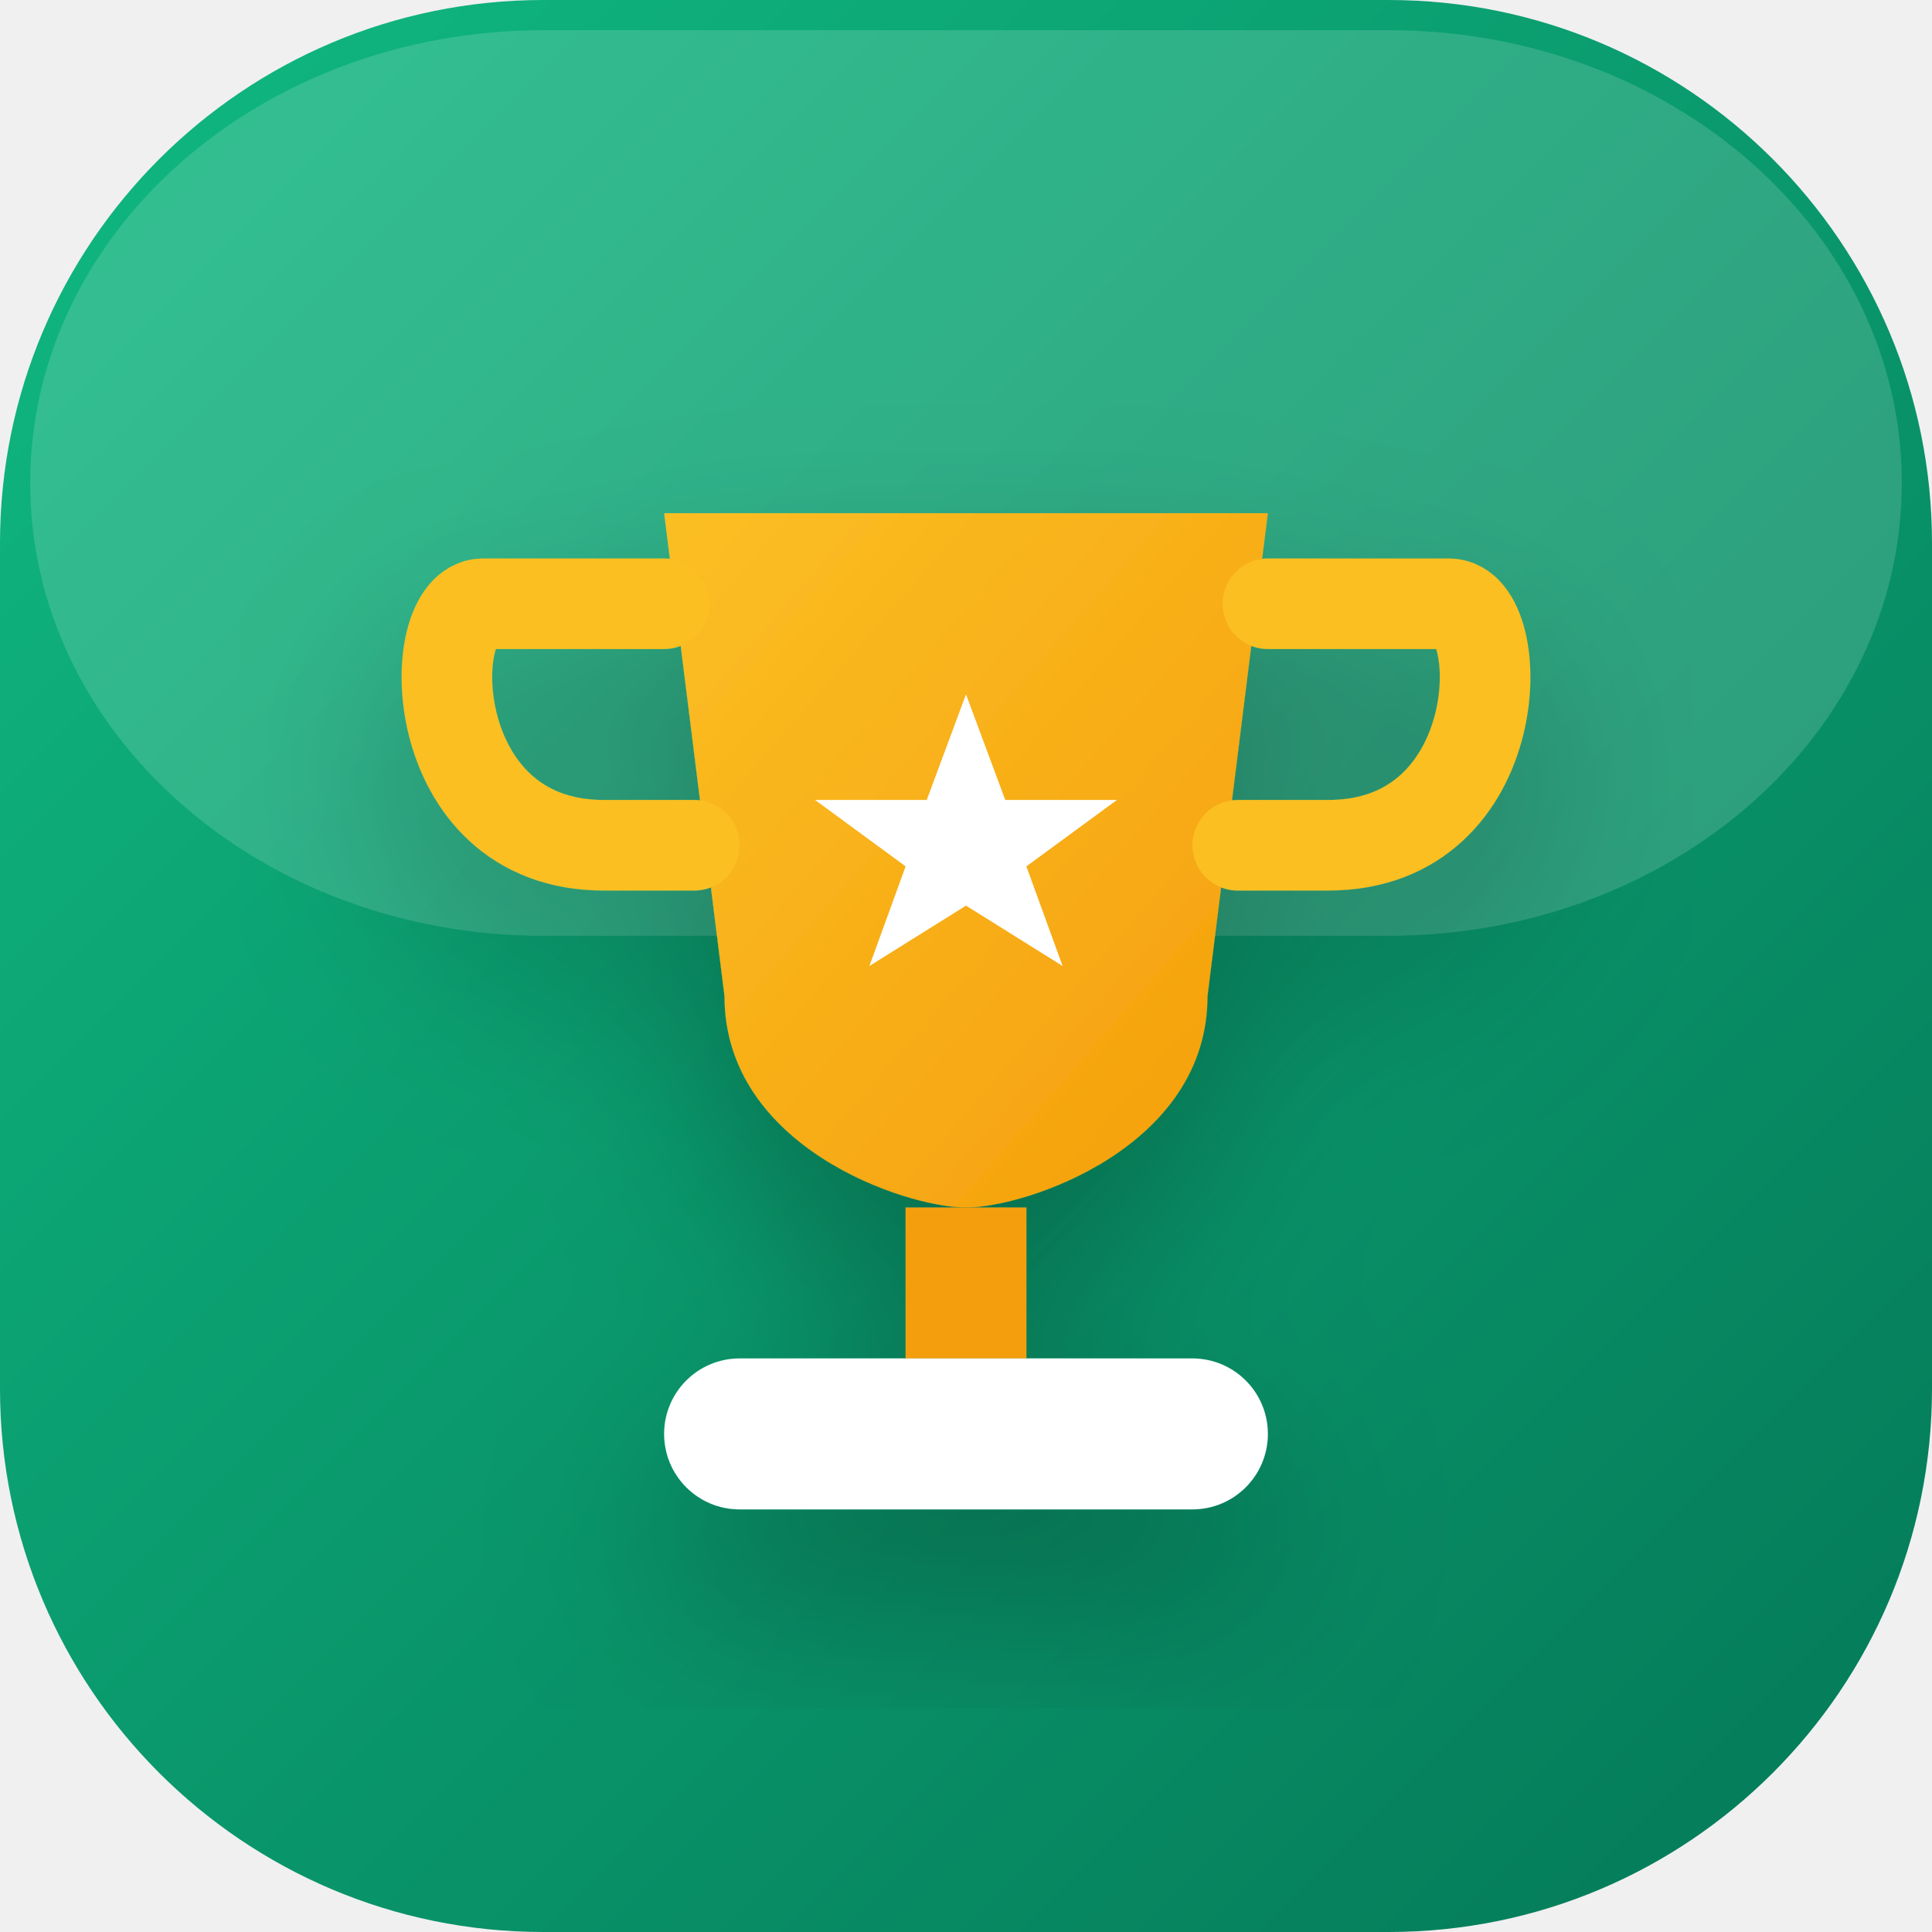
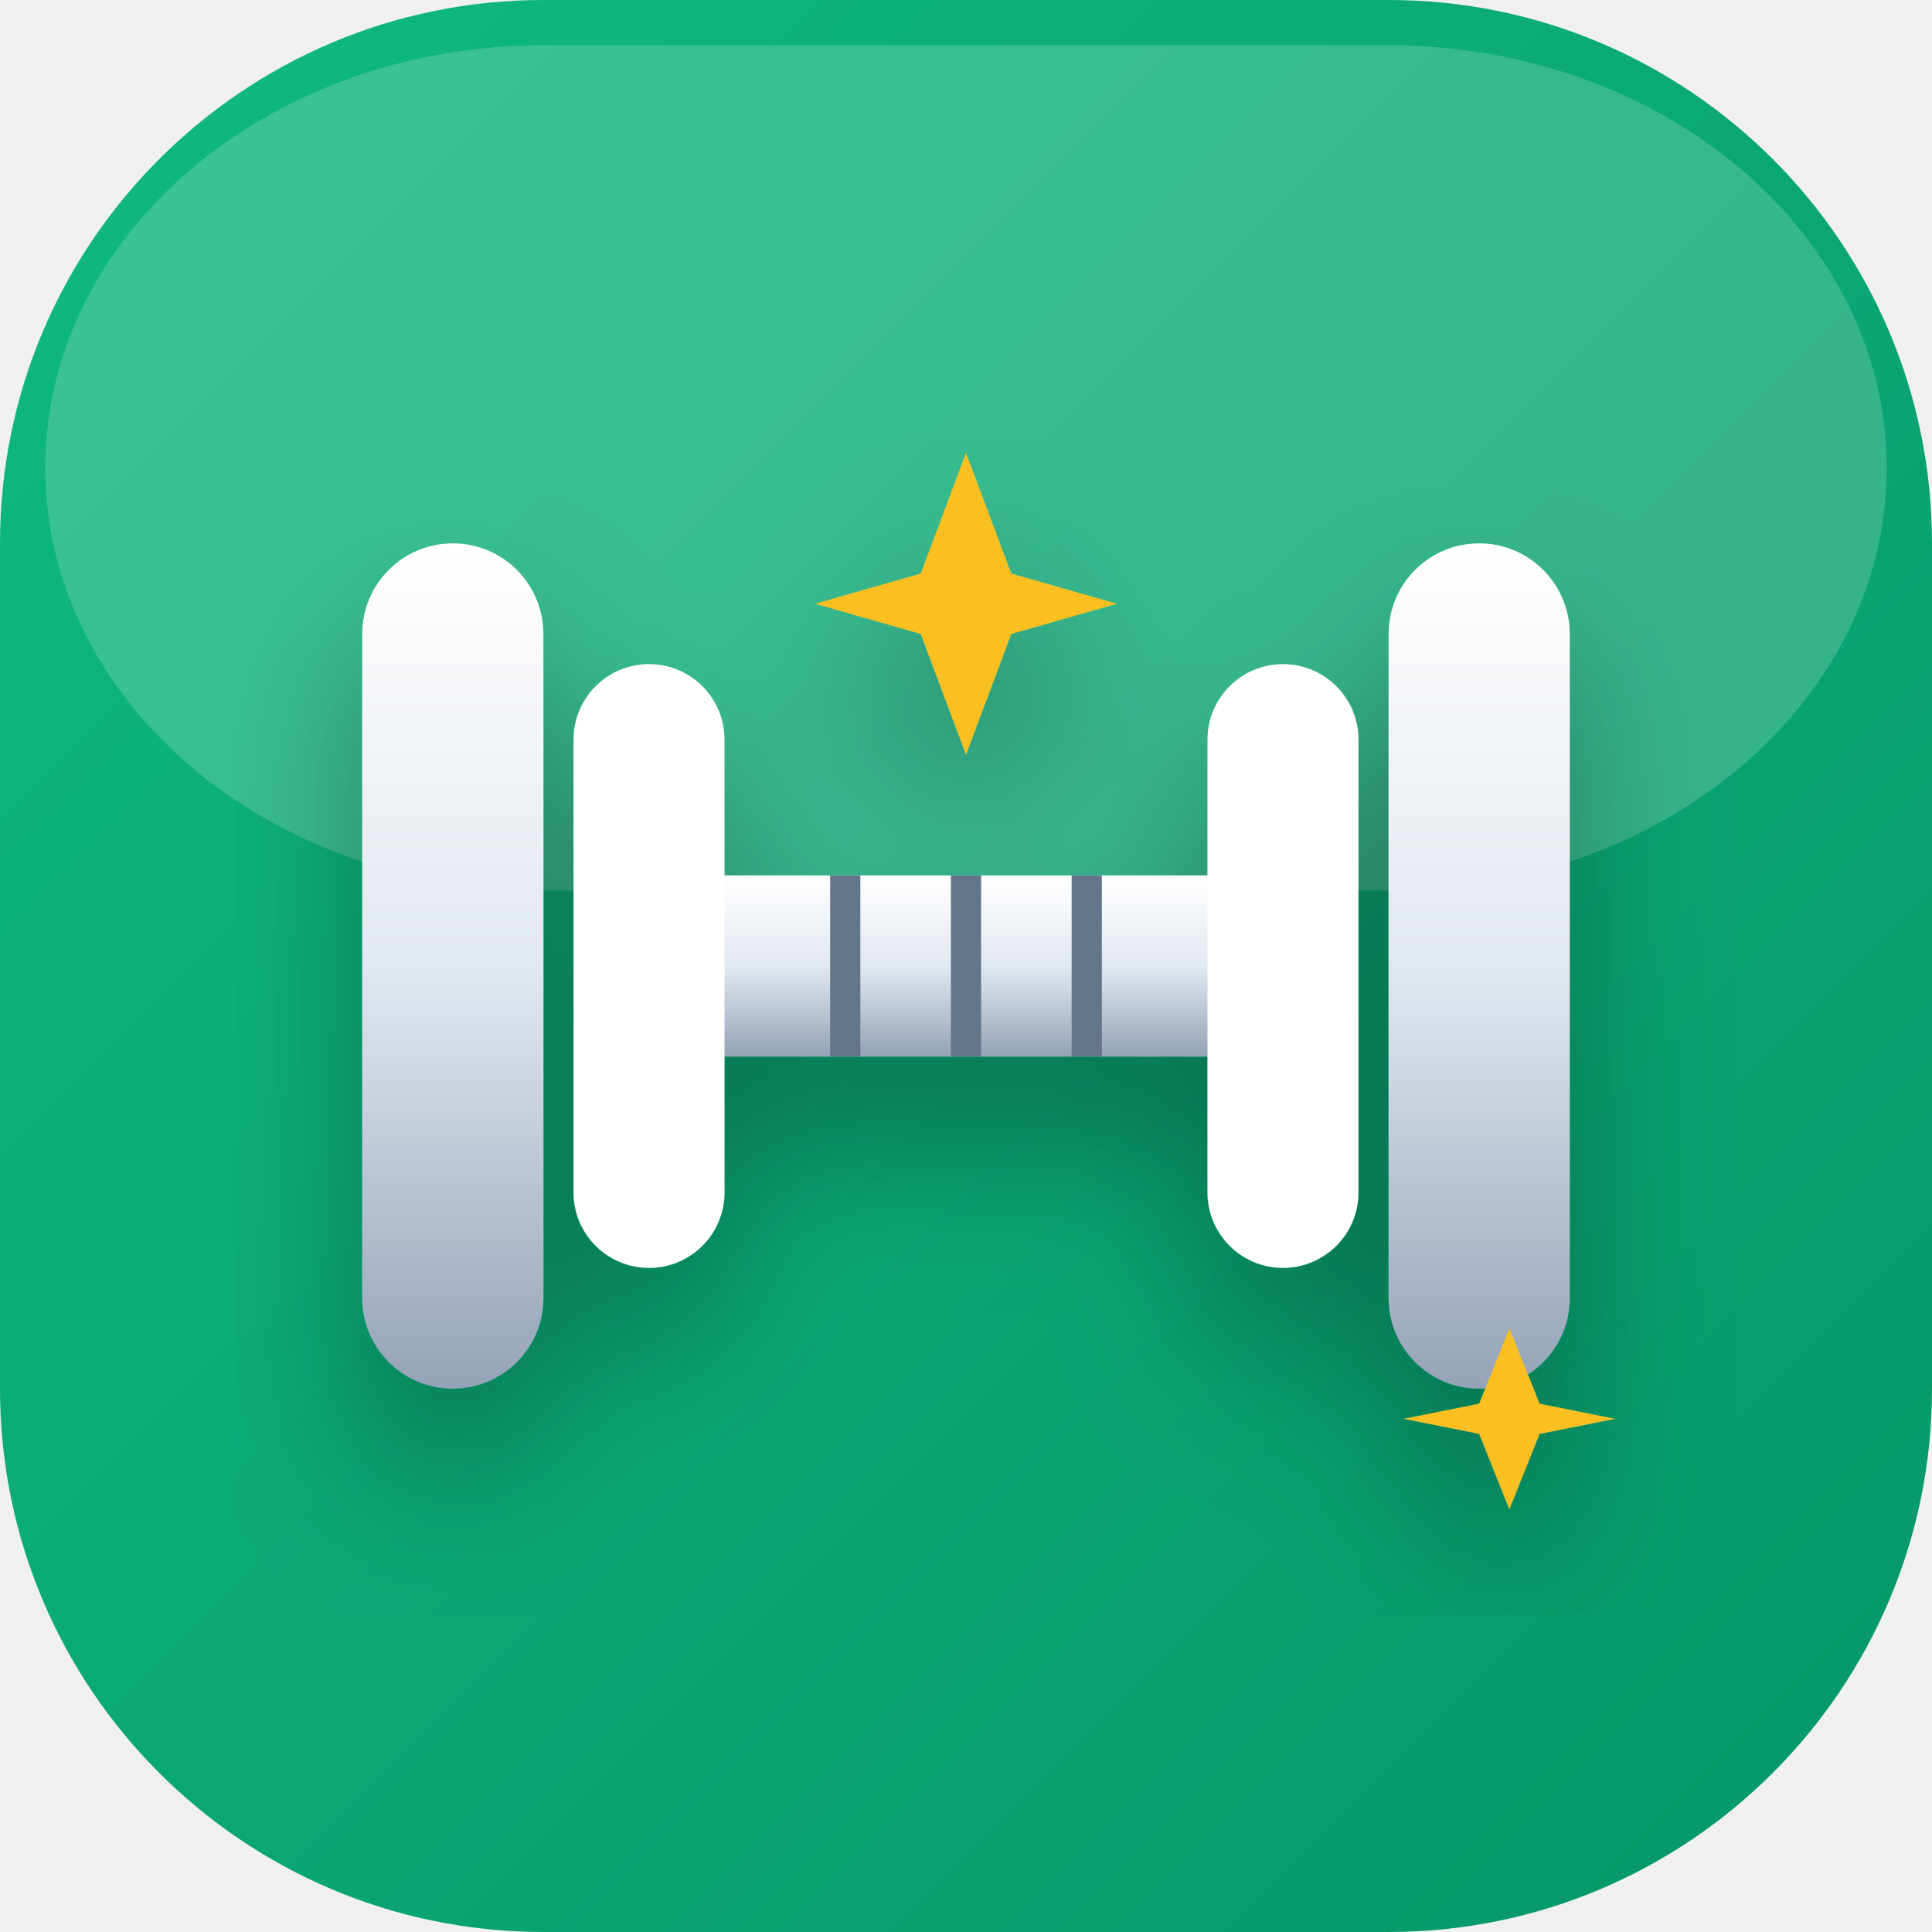
<svg xmlns="http://www.w3.org/2000/svg" viewBox="0 0 64 64" width="64" height="64">
  <defs>
-     <linearGradient id="bg-sport" x1="0%" y1="0%" x2="100%" y2="100%">
+     <linearGradient id="bg_sport" x1="0%" y1="0%" x2="100%" y2="100%">
      <stop offset="0%" stop-color="#10b981" />
-       <stop offset="100%" stop-color="#047857" />
+       <stop offset="100%" stop-color="#059669" />
    </linearGradient>
-     <linearGradient id="gold-trophy" x1="0%" y1="0%" x2="100%" y2="100%">
-       <stop offset="0%" stop-color="#fbbf24" />
-       <stop offset="100%" stop-color="#f59e0b" />
+     <linearGradient id="metal_grad" x1="0%" y1="0%" x2="0%" y2="100%">
+       <stop offset="0%" stop-color="#ffffff" />
+       <stop offset="50%" stop-color="#e2e8f0" />
+       <stop offset="100%" stop-color="#94a3b8" />
    </linearGradient>
-     <filter id="glow-sport" x="-20%" y="-20%" width="140%" height="140%">
-       <feDropShadow dx="0" dy="3" stdDeviation="3" flood-color="#000" flood-opacity="0.25" />
+     <filter id="sh_sport">
+       <feDropShadow dx="0" dy="3" stdDeviation="2.5" flood-color="#000" flood-opacity="0.3" />
    </filter>
  </defs>
-   <rect width="64" height="64" rx="18" fill="url(#bg-sport)" />
-   <rect x="1" y="1" width="62" height="30" rx="17" fill="#ffffff" fill-opacity="0.15" />
-   <g filter="url(#glow-sport)">
-     <path d="M22 17 L42 17 L40 33 C40 38 34 40 32 40 C30 40 24 38 24 33 Z" fill="url(#gold-trophy)" />
-     <path d="M22 20 L16 20 C14 20 14 28 20 28 L23 28" fill="none" stroke="#fbbf24" stroke-width="3" stroke-linecap="round" />
-     <path d="M42 20 L48 20 C50 20 50 28 44 28 L41 28" fill="none" stroke="#fbbf24" stroke-width="3" stroke-linecap="round" />
-     <rect x="30" y="40" width="4" height="5" fill="#f59e0b" />
-     <rect x="22" y="45" width="20" height="5" rx="2.5" fill="#ffffff" />
-     <polygon points="32,23 33.3,26.5 37,26.5 34,28.7 35.2,32 32,30 28.8,32 30,28.7 27,26.5 30.7,26.5" fill="#ffffff" />
+   <rect width="64" height="64" rx="18" fill="url(#bg_sport)" />
+   <rect x="1.5" y="1.5" width="61" height="28" rx="16.5" fill="#ffffff" fill-opacity="0.18" />
+   <g filter="url(#sh_sport)" transform="translate(0, 0)">
+     <rect x="22" y="29" width="20" height="6" rx="2" fill="url(#metal_grad)" />
+     <line x1="28" y1="29" x2="28" y2="35" stroke="#64748b" stroke-width="1" />
+     <line x1="32" y1="29" x2="32" y2="35" stroke="#64748b" stroke-width="1" />
+     <line x1="36" y1="29" x2="36" y2="35" stroke="#64748b" stroke-width="1" />
+     <rect x="19" y="22" width="5" height="20" rx="2.5" fill="#ffffff" />
+     <rect x="12" y="18" width="6" height="28" rx="3" fill="url(#metal_grad)" />
+     <rect x="40" y="22" width="5" height="20" rx="2.5" fill="#ffffff" />
+     <rect x="46" y="18" width="6" height="28" rx="3" fill="url(#metal_grad)" />
+     <polygon points="32,15 33.5,19 37,20 33.5,21 32,25 30.5,21 27,20 30.5,19" fill="#fbbf24" />
+     <polygon points="50,44 51,46.5 53.5,47 51,47.5 50,50 49,47.5 46.5,47 49,46.5" fill="#fbbf24" />
  </g>
</svg>
